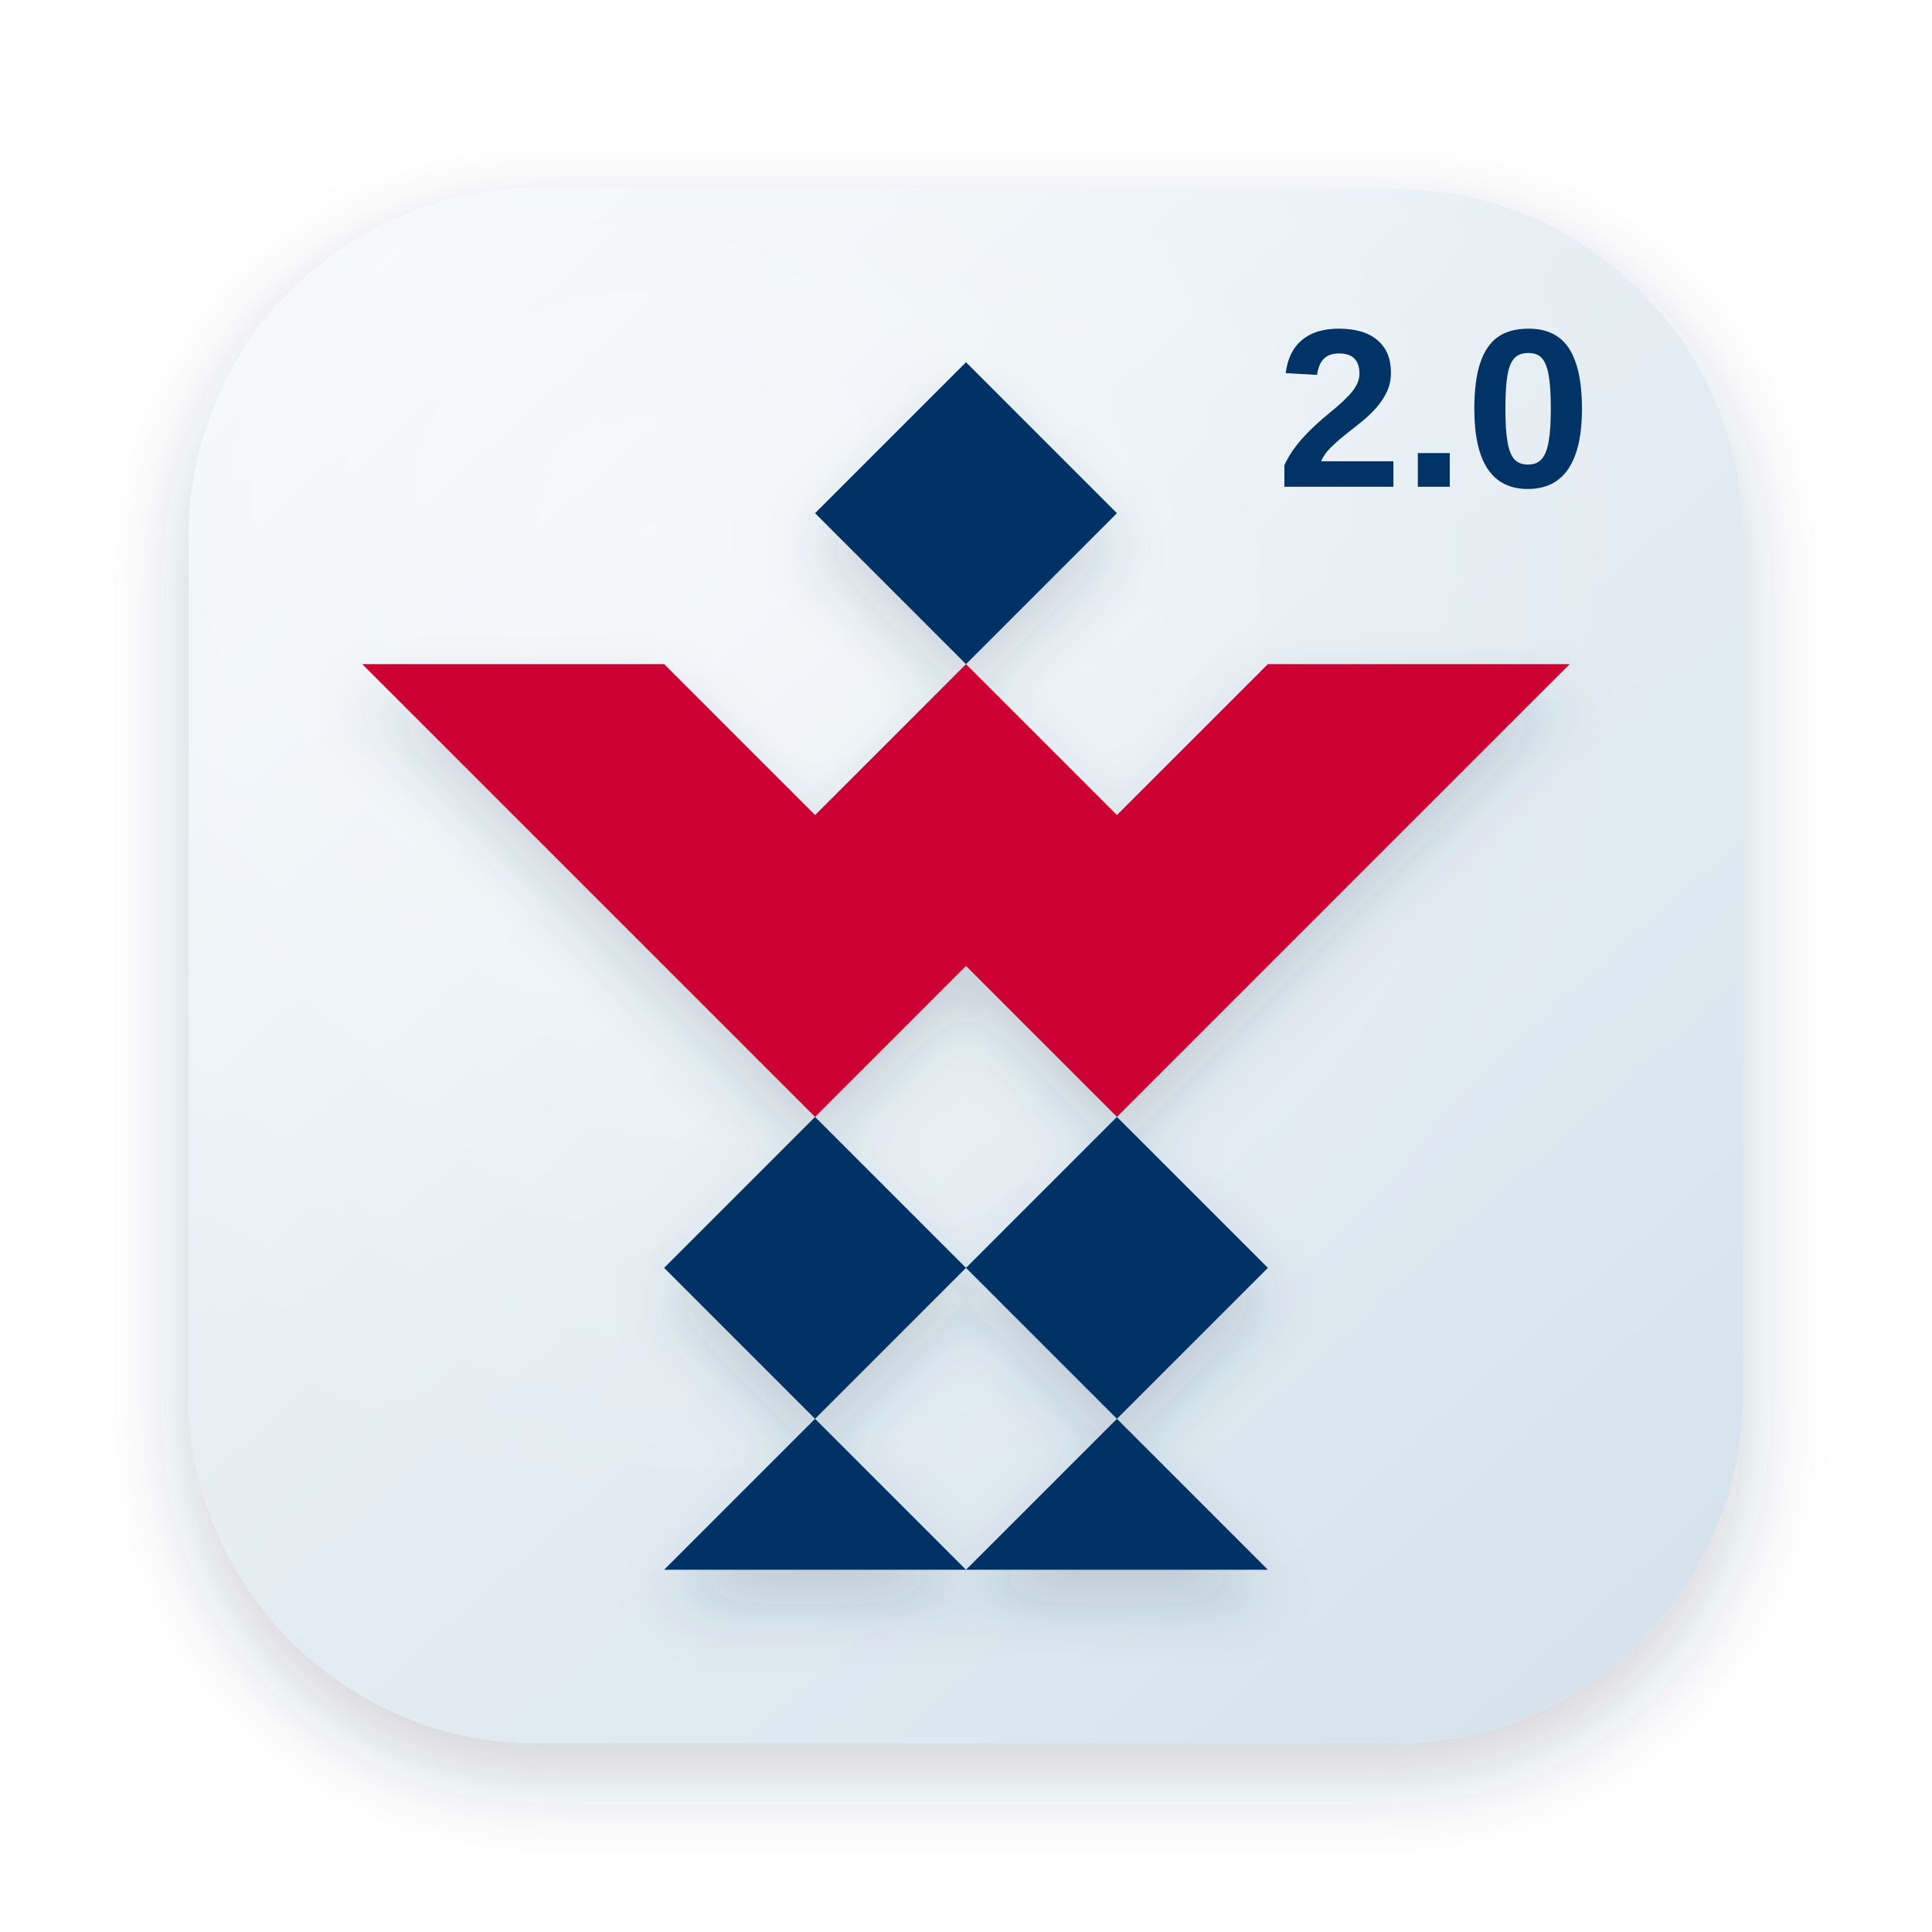
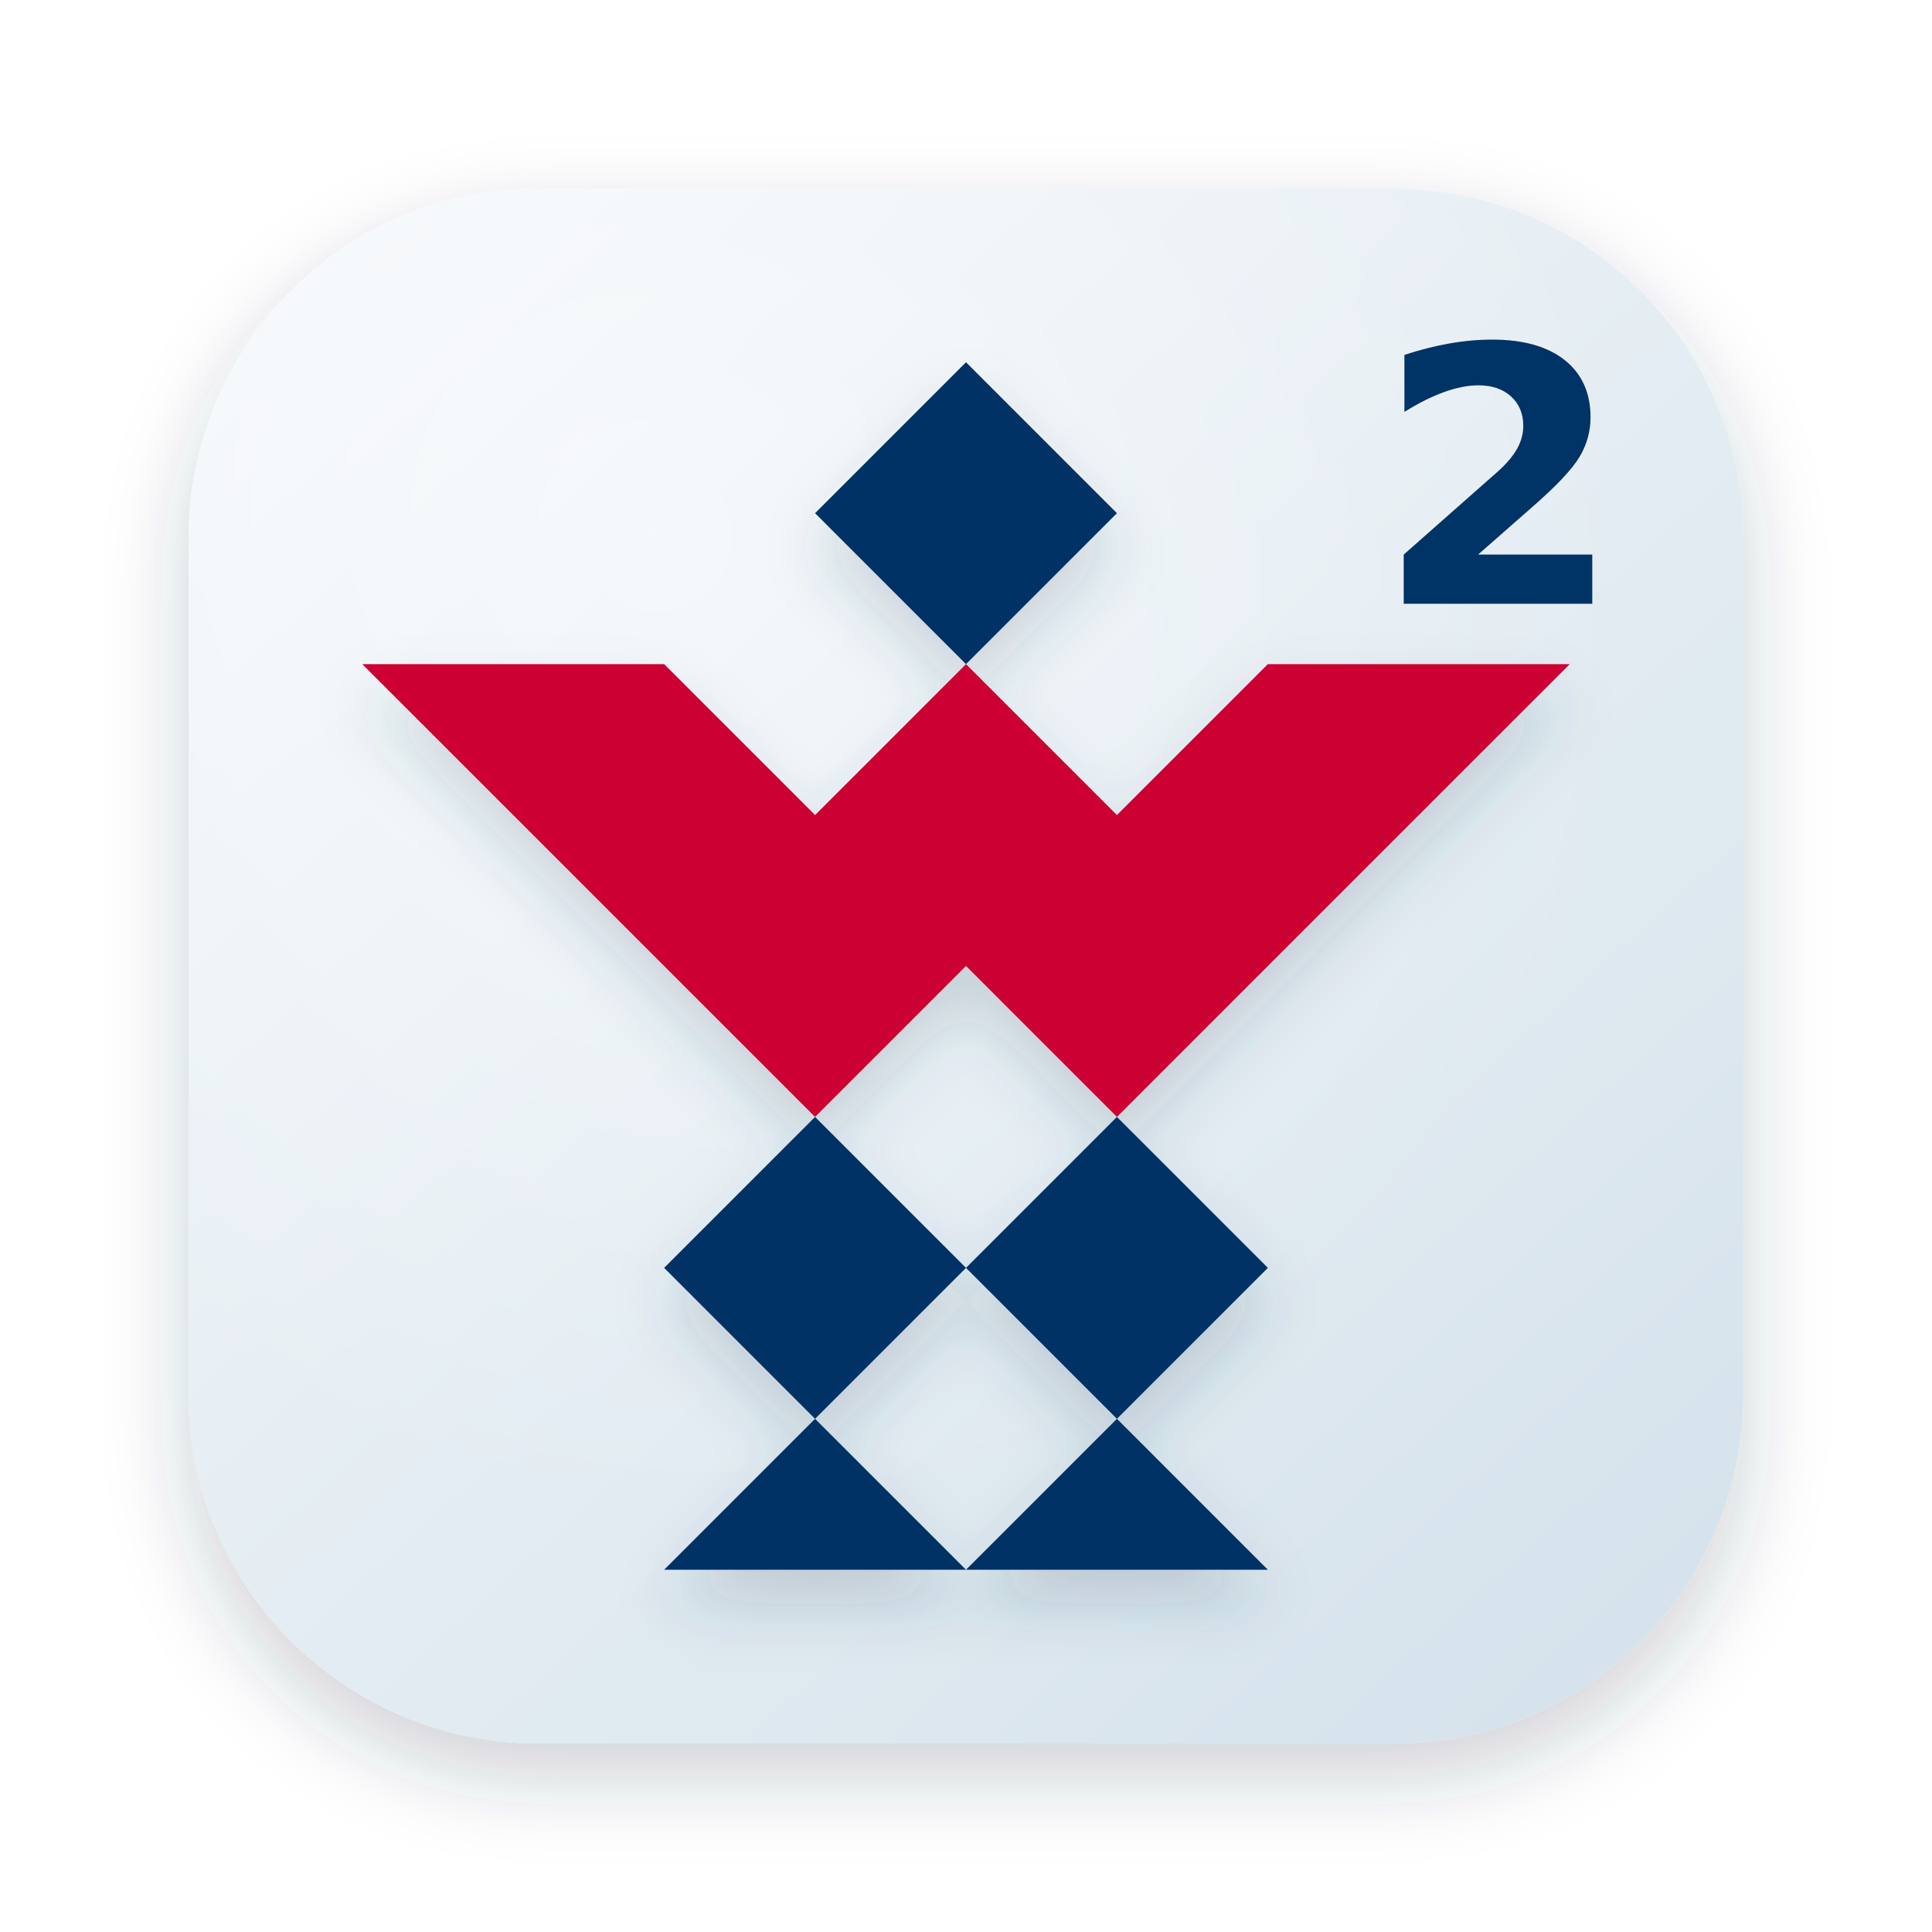
<svg xmlns="http://www.w3.org/2000/svg" width="1024" height="1024" viewBox="0 0 1024 1024" role="img" aria-labelledby="title desc">
  <defs>
    <linearGradient id="plate-background" x1="176" y1="142" x2="848" y2="886" gradientUnits="userSpaceOnUse">
      <stop offset="0" stop-color="#F3F7FA" />
      <stop offset="1" stop-color="#D6E3EC" />
    </linearGradient>
    <radialGradient id="plate-highlight" cx="0" cy="0" r="1" gradientTransform="translate(344 282) rotate(44) scale(548 506)" gradientUnits="userSpaceOnUse">
      <stop stop-color="#FFFFFF" stop-opacity="0.46" />
      <stop offset="1" stop-color="#FFFFFF" stop-opacity="0" />
    </radialGradient>
    <filter id="plate-shadow" x="32" y="32" width="960" height="976" filterUnits="userSpaceOnUse" color-interpolation-filters="sRGB">
      <feDropShadow dx="0" dy="18" stdDeviation="22" flood-color="#20394A" flood-opacity="0.22" />
    </filter>
    <filter id="mark-shadow" x="-20%" y="-20%" width="140%" height="150%" color-interpolation-filters="sRGB">
      <feDropShadow dx="0" dy="0.225" stdDeviation="0.2" flood-color="#294759" flood-opacity="0.18" />
    </filter>
    <path id="plate-shape" d="M285 100H739C841 100 924 183 924 285V739C924 841 841 924 739 924H285C183 924 100 841 100 739V285C100 183 183 100 285 100Z" />
    <clipPath id="plate-clip">
      <use href="#plate-shape" />
    </clipPath>
  </defs>
  <g filter="url(#plate-shadow)">
    <use href="#plate-shape" fill="url(#plate-background)" />
  </g>
  <g clip-path="url(#plate-clip)">
    <rect x="100" y="100" width="824" height="824" fill="url(#plate-highlight)" />
  </g>
  <g filter="url(#mark-shadow)" transform="translate(192 192) scale(80)">
    <path fill="#003366" d="M4 0 5 1 4 2 3 1Z" />
    <path fill="#cc0033" d="M0 2h2l1 1 1-1 1 1 1-1h2L5 5 4 4 3 5Z" />
    <path fill="#003366" d="M3 5 4 6 3 7 2 6Zm2 0 1 1-1 1-1-1ZM3 7l1 1H2Zm2 0 1 1H4Z" />
  </g>
-   <text x="760" y="258" fill="#003366" font-family="Arial, Helvetica, sans-serif" font-size="120" font-weight="700" text-anchor="middle">2.0</text>
+   <g id="version-marker" role="img" aria-label="2" data-ink-height="140" data-ink-width="99.934211" data-original-font="DejaVu Sans Bold" data-equivalent-font-size="188.631579">
+     <g id="numeral-2" transform="translate(744 180)">
+       <path id="numeral-outline" d="M39.421 113.934H99.934V140H0V113.934L50.197 69.632Q56.921 63.553 60.145 57.75Q63.368 51.947 63.368 45.684Q63.368 36.013 56.875 30.118Q50.382 24.224 39.605 24.224Q31.316 24.224 21.461 27.77Q11.605 31.316 0.368 38.316V8.105Q12.342 4.145 24.039 2.072Q35.737 0 46.974 0Q71.658 0 85.336 10.868Q99.013 21.737 99.013 41.171Q99.013 52.408 93.211 62.125Q87.408 71.842 68.803 88.145Z" fill="#003366" />
+     </g>
+   </g>
</svg>
